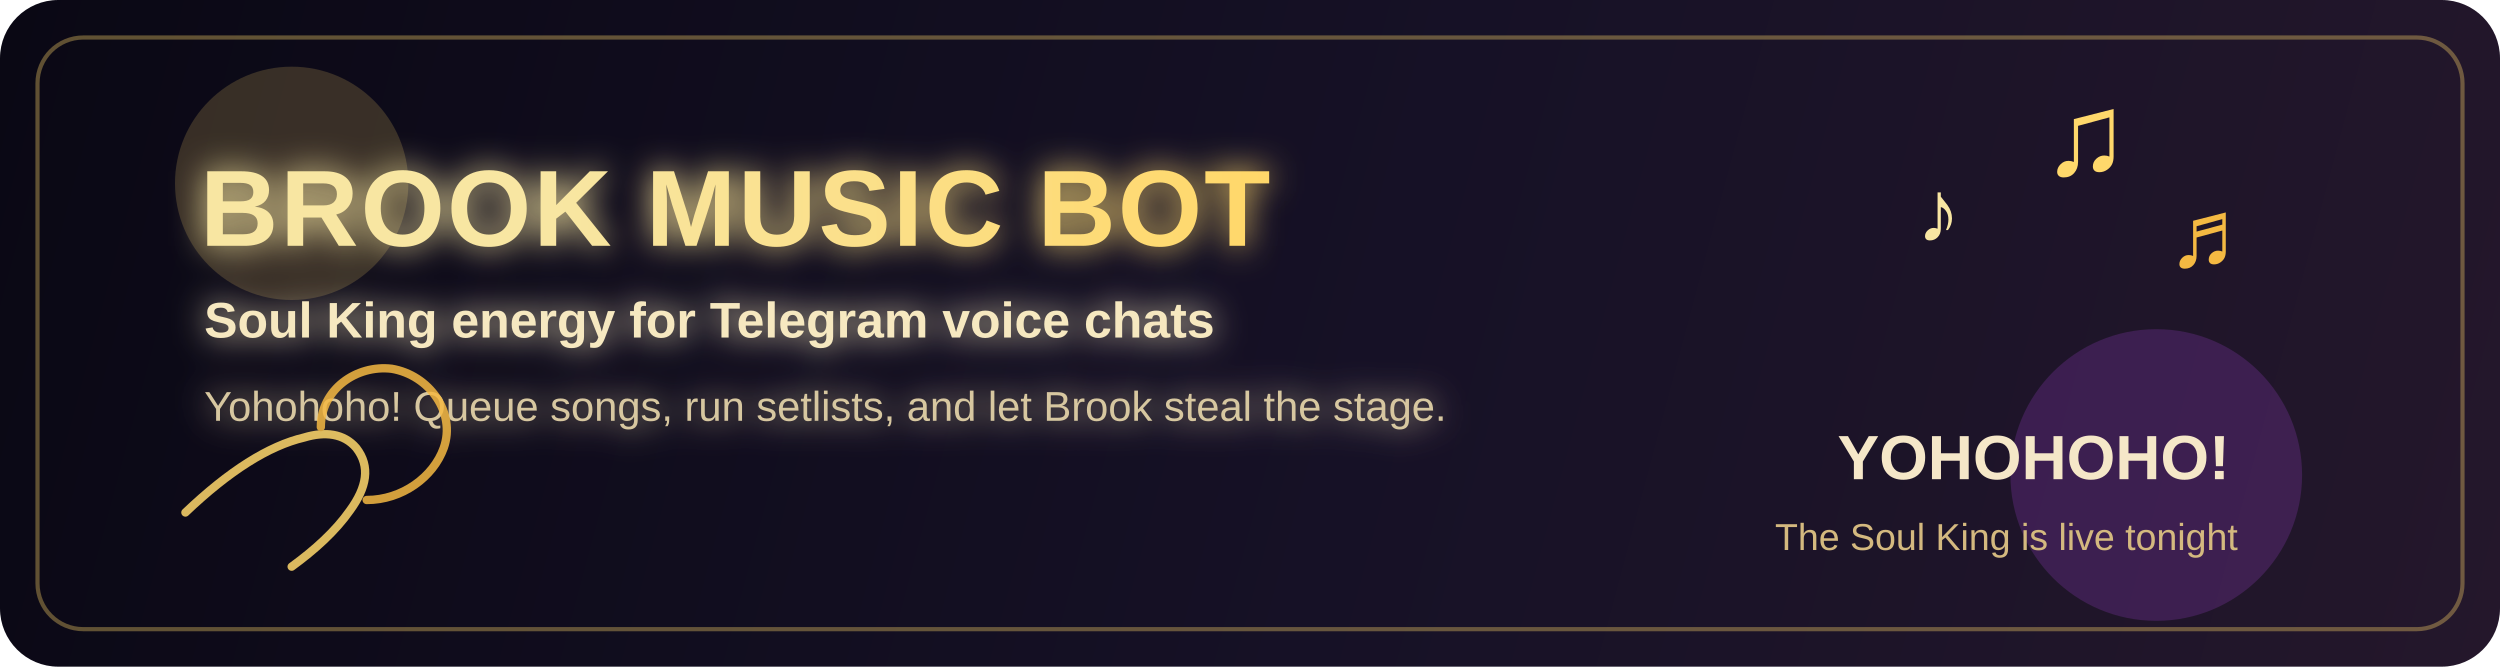
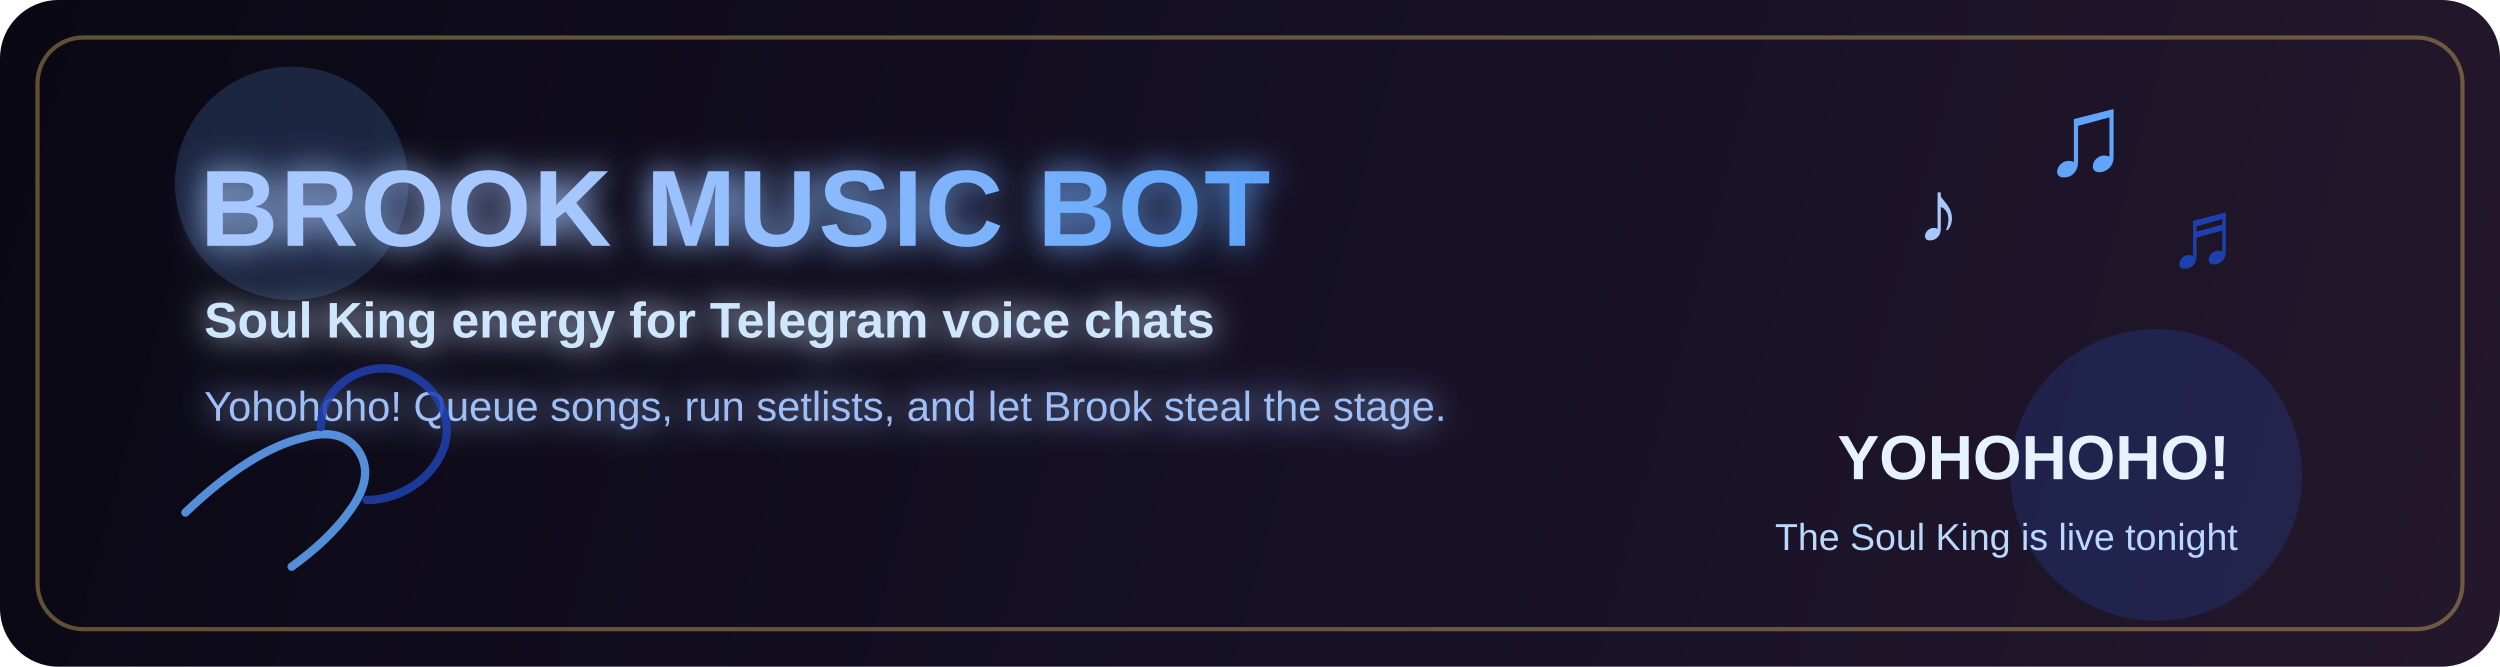
<svg xmlns="http://www.w3.org/2000/svg" width="1200" height="320" viewBox="0 0 1200 320" fill="none">
  <defs>
    <linearGradient id="bg" x1="0" y1="0" x2="1200" y2="320" gradientUnits="userSpaceOnUse">
      <stop stop-color="#0A0814" />
      <stop offset="0.55" stop-color="#161126" />
      <stop offset="1" stop-color="#24172B" />
    </linearGradient>
    <linearGradient id="gold" x1="267" y1="84" x2="930" y2="84" gradientUnits="userSpaceOnUse">
-       <stop stop-color="#F8E6A2" />
-       <stop offset="0.5" stop-color="#FFD86B" />
-       <stop offset="1" stop-color="#F4B942" />
+       <stop stop-color="#A7C7FF" />
+       <stop offset="0.5" stop-color="#60A5FA" />
+       <stop offset="1" stop-color="#1E40AF" />
    </linearGradient>
    <filter id="glow" x="-20%" y="-20%" width="140%" height="140%">
      <feGaussianBlur stdDeviation="8" result="blur" />
      <feMerge>
        <feMergeNode in="blur" />
        <feMergeNode in="SourceGraphic" />
      </feMerge>
    </filter>
  </defs>
  <rect width="1200" height="320" rx="28" fill="url(#bg)" />
  <rect x="18" y="18" width="1164" height="284" rx="22" stroke="rgba(255,216,107,0.35)" stroke-width="2" />
  <g opacity="0.18">
-     <circle cx="140" cy="88" r="56" fill="#FFD86B">
+     <circle cx="140" cy="88" r="56" fill="#60A5FA">
      <animate attributeName="opacity" values="0.10;0.24;0.10" dur="5s" repeatCount="indefinite" />
    </circle>
-     <circle cx="1035" cy="228" r="70" fill="#C44DFF">
+     <circle cx="1035" cy="228" r="70" fill="#2563EB">
      <animate attributeName="opacity" values="0.08;0.16;0.08" dur="6s" repeatCount="indefinite" />
    </circle>
  </g>
  <g filter="url(#glow)">
    <text x="96" y="118" fill="url(#gold)" font-family="Segoe UI, Arial, sans-serif" font-size="52" font-weight="800" letter-spacing="1">BROOK MUSIC BOT</text>
-     <text x="98" y="162" fill="#F6E8C0" font-family="Segoe UI, Arial, sans-serif" font-size="24" font-weight="600">Soul King energy for Telegram voice chats</text>
-     <text x="98" y="202" fill="#D7C7A0" font-family="Segoe UI, Arial, sans-serif" font-size="20">Yohohoho! Queue songs, run setlists, and let Brook steal the stage.</text>
+     <text x="98" y="162" fill="#CFE6FF" font-family="Segoe UI, Arial, sans-serif" font-size="24" font-weight="600">Soul King energy for Telegram voice chats</text>
+     <text x="98" y="202" fill="#9FBFF7" font-family="Segoe UI, Arial, sans-serif" font-size="20">Yohohoho! Queue songs, run setlists, and let Brook steal the stage.</text>
  </g>
  <g>
-     <text x="920" y="116" fill="#F8E6A2" font-family="Segoe UI Symbol, Segoe UI, Arial, sans-serif" font-size="42">♪</text>
-     <text x="980" y="84" fill="#FFD86B" font-family="Segoe UI Symbol, Segoe UI, Arial, sans-serif" font-size="56">♫</text>
-     <text x="1040" y="128" fill="#F4B942" font-family="Segoe UI Symbol, Segoe UI, Arial, sans-serif" font-size="46">♬</text>
+     <text x="920" y="116" fill="#A7C7FF" font-family="Segoe UI Symbol, Segoe UI, Arial, sans-serif" font-size="42">♪</text>
+     <text x="980" y="84" fill="#60A5FA" font-family="Segoe UI Symbol, Segoe UI, Arial, sans-serif" font-size="56">♫</text>
+     <text x="1040" y="128" fill="#1E40AF" font-family="Segoe UI Symbol, Segoe UI, Arial, sans-serif" font-size="46">♬</text>
    <animateTransform attributeName="transform" type="translate" values="0 0; 0 -8; 0 0" dur="3.8s" repeatCount="indefinite" />
  </g>
  <g>
-     <text x="882" y="230" fill="#F5E7C8" font-family="Segoe UI, Arial, sans-serif" font-size="30" font-weight="700">YOHOHOHO!</text>
-     <text x="852" y="264" fill="#D4B97F" font-family="Segoe UI, Arial, sans-serif" font-size="18">The Soul King is live tonight</text>
+     <text x="882" y="230" fill="#E6F2FF" font-family="Segoe UI, Arial, sans-serif" font-size="30" font-weight="700">YOHOHOHO!</text>
+     <text x="852" y="264" fill="#BBD9FF" font-family="Segoe UI, Arial, sans-serif" font-size="18">The Soul King is live tonight</text>
    <animate attributeName="opacity" values="0.85;1;0.85" dur="2.8s" repeatCount="indefinite" />
  </g>
  <g opacity="0.85">
-     <path d="M89 246C110 226 129 214 146 210C156 207 165 208 171 215C178 224 176 234 168 245C161 255 151 264 140 272" stroke="#FFD86B" stroke-width="4" stroke-linecap="round" />
-     <path d="M154 205C154 187 171 175 188 177C206 180 219 198 213 215C208 229 193 240 176 240" stroke="#F4B942" stroke-width="4" stroke-linecap="round" />
+     <path d="M89 246C110 226 129 214 146 210C156 207 165 208 171 215C178 224 176 234 168 245C161 255 151 264 140 272" stroke="#60A5FA" stroke-width="4" stroke-linecap="round" />
+     <path d="M154 205C154 187 171 175 188 177C206 180 219 198 213 215C208 229 193 240 176 240" stroke="#1E40AF" stroke-width="4" stroke-linecap="round" />
    <animateTransform attributeName="transform" type="rotate" values="-2 140 236; 2 140 236; -2 140 236" dur="4s" repeatCount="indefinite" />
  </g>
</svg>
